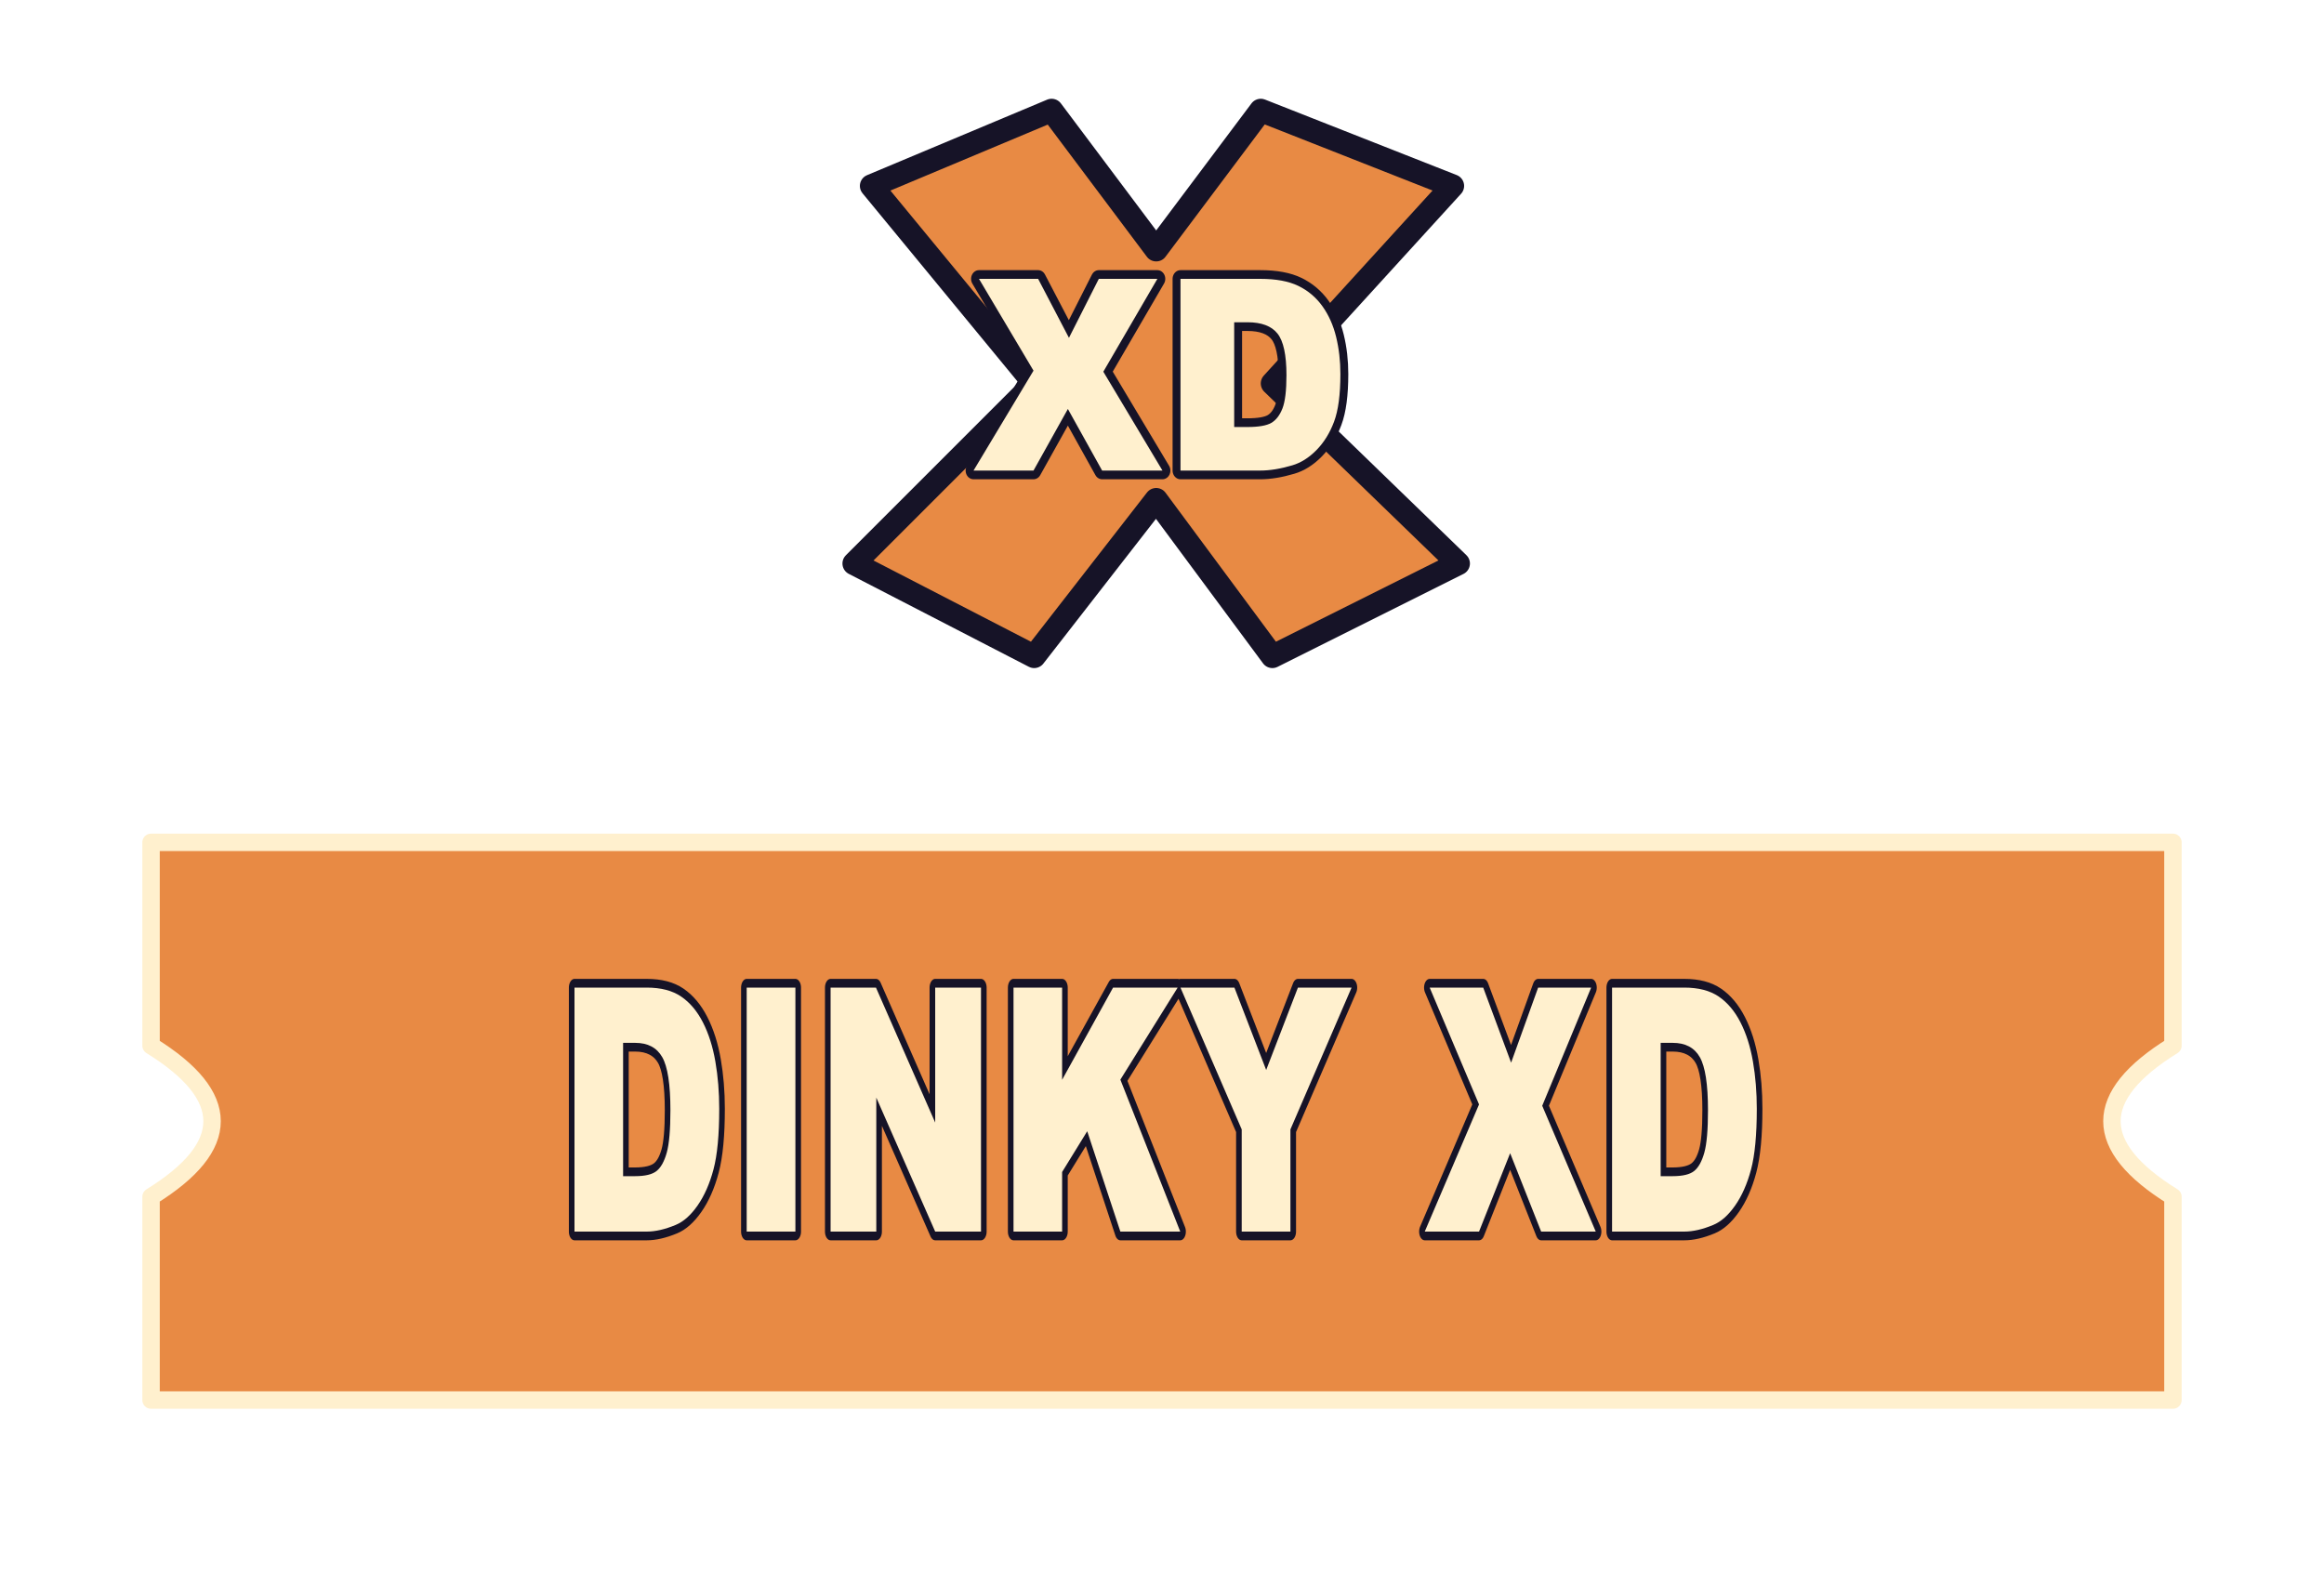
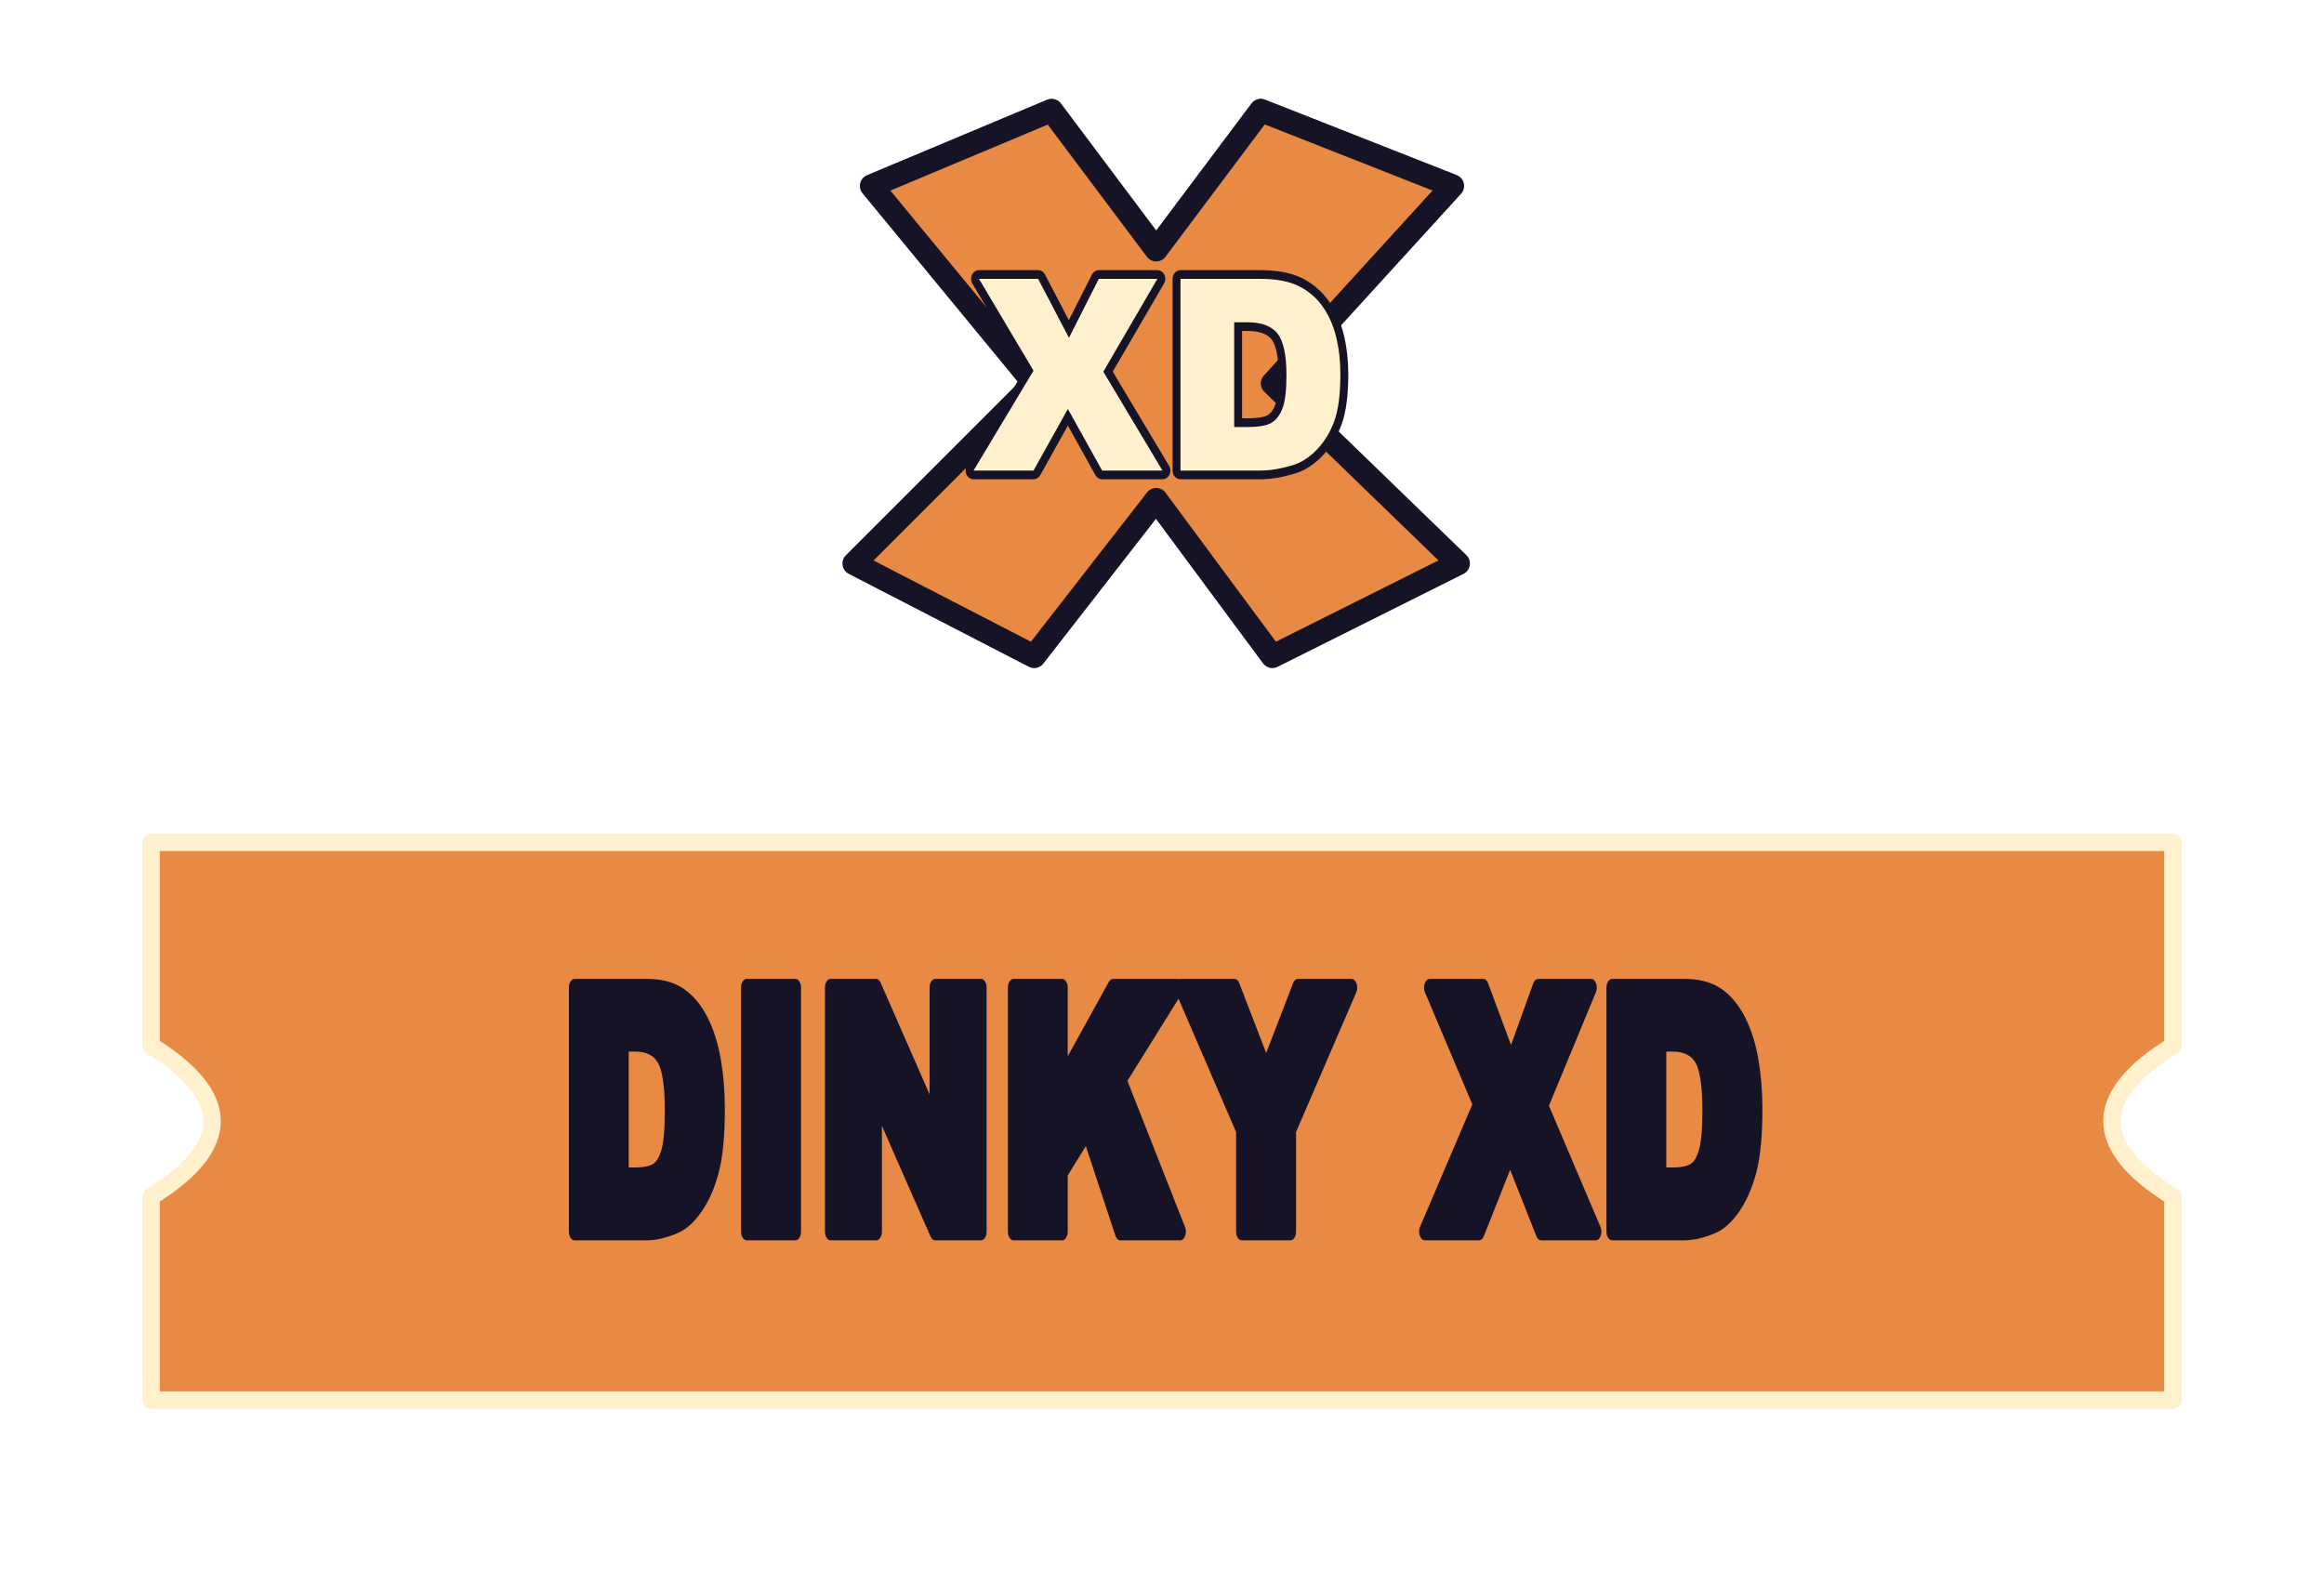
<svg xmlns="http://www.w3.org/2000/svg" viewBox="0 0 400 270" width="400" height="270">
  <g transform="translate(136 2)">
    <path d="m14 30 31-13 18 24 18-24 33 13-31 34 32 31-32 16-20-27-21 27-31-16 31-31Z" fill="#E88A44" stroke="#161327" stroke-width="4" stroke-linejoin="round" stroke-linecap="round" />
    <g transform="translate(31.5 79) scale(0.02040176 -0.02251023)">
      <path d="M49 1466H548L808 1015L1060 1466H1554L1098 756L1597 0H1088L799 471L509 0H3L509 764ZM1749 1466H2422Q2621 1466 2743.5 1412.0Q2866 1358 2946.0 1257.0Q3026 1156 3062.0 1022.0Q3098 888 3098 738Q3098 503 3044.5 373.5Q2991 244 2896.0 156.5Q2801 69 2692 40Q2543 0 2422 0H1749ZM2202 1134V333H2313Q2455 333 2515.0 364.5Q2575 396 2609.0 474.5Q2643 553 2643 729Q2643 962 2567.0 1048.0Q2491 1134 2315 1134Z" fill="none" stroke="#161327" stroke-width="133.273" stroke-linejoin="round" />
      <path d="M49 1466H548L808 1015L1060 1466H1554L1098 756L1597 0H1088L799 471L509 0H3L509 764ZM1749 1466H2422Q2621 1466 2743.5 1412.0Q2866 1358 2946.0 1257.0Q3026 1156 3062.0 1022.0Q3098 888 3098 738Q3098 503 3044.5 373.5Q2991 244 2896.0 156.5Q2801 69 2692 40Q2543 0 2422 0H1749ZM2202 1134V333H2313Q2455 333 2515.0 364.5Q2575 396 2609.0 474.5Q2643 553 2643 729Q2643 962 2567.0 1048.0Q2491 1134 2315 1134Z" fill="#FFF0CE" />
    </g>
  </g>
  <path d="M26 145h348v35q-21 13 0 26v35H26v-35q21-13 0-26Z" fill="#E88A44" stroke="#FFF0CE" stroke-width="3" stroke-linejoin="round" stroke-linecap="round" />
  <g transform="translate(96.0 212) scale(0.01846591 -0.02864939)">
    <path d="M156 1466H829Q1028 1466 1150.5 1412.0Q1273 1358 1353.0 1257.0Q1433 1156 1469.0 1022.0Q1505 888 1505 738Q1505 503 1451.5 373.5Q1398 244 1303.0 156.5Q1208 69 1099 40Q950 0 829 0H156ZM609 1134V333H720Q862 333 922.0 364.5Q982 396 1016.0 474.5Q1050 553 1050 729Q1050 962 974.0 1048.0Q898 1134 722 1134ZM1761 1466H2215V0H1761ZM2543 1466H2966L3518 655V1466H3945V0H3518L2969 805V0H2543ZM4248 1466H4701V912L5176 1466H5778L5244 913L5802 0H5244L4935 603L4701 358V0H4248ZM5804 1466H6307L6603 971L6899 1466H7399L6829 614V0H6375V614ZM8127 1466H8626L8886 1015L9138 1466H9632L9176 756L9675 0H9166L8877 471L8587 0H8081L8587 764ZM9827 1466H10500Q10699 1466 10821.5 1412.0Q10944 1358 11024.0 1257.0Q11104 1156 11140.0 1022.0Q11176 888 11176 738Q11176 503 11122.5 373.5Q11069 244 10974.0 156.5Q10879 69 10770 40Q10621 0 10500 0H9827ZM10280 1134V333H10391Q10533 333 10593.0 364.5Q10653 396 10687.0 474.5Q10721 553 10721 729Q10721 962 10645.0 1048.0Q10569 1134 10393 1134Z" fill="none" stroke="#161327" stroke-width="104.714" stroke-linejoin="round" />
-     <path d="M156 1466H829Q1028 1466 1150.5 1412.0Q1273 1358 1353.0 1257.0Q1433 1156 1469.0 1022.0Q1505 888 1505 738Q1505 503 1451.5 373.5Q1398 244 1303.0 156.5Q1208 69 1099 40Q950 0 829 0H156ZM609 1134V333H720Q862 333 922.0 364.5Q982 396 1016.0 474.5Q1050 553 1050 729Q1050 962 974.0 1048.0Q898 1134 722 1134ZM1761 1466H2215V0H1761ZM2543 1466H2966L3518 655V1466H3945V0H3518L2969 805V0H2543ZM4248 1466H4701V912L5176 1466H5778L5244 913L5802 0H5244L4935 603L4701 358V0H4248ZM5804 1466H6307L6603 971L6899 1466H7399L6829 614V0H6375V614ZM8127 1466H8626L8886 1015L9138 1466H9632L9176 756L9675 0H9166L8877 471L8587 0H8081L8587 764ZM9827 1466H10500Q10699 1466 10821.5 1412.0Q10944 1358 11024.0 1257.0Q11104 1156 11140.0 1022.0Q11176 888 11176 738Q11176 503 11122.5 373.5Q11069 244 10974.0 156.5Q10879 69 10770 40Q10621 0 10500 0H9827ZM10280 1134V333H10391Q10533 333 10593.0 364.5Q10653 396 10687.0 474.5Q10721 553 10721 729Q10721 962 10645.0 1048.0Q10569 1134 10393 1134Z" fill="#FFF0CE" />
+     <path d="M156 1466H829Q1028 1466 1150.5 1412.0Q1273 1358 1353.0 1257.0Q1433 1156 1469.0 1022.0Q1505 888 1505 738Q1505 503 1451.5 373.5Q1398 244 1303.0 156.5Q1208 69 1099 40Q950 0 829 0H156ZM609 1134V333H720Q862 333 922.0 364.5Q982 396 1016.0 474.5Q1050 553 1050 729Q1050 962 974.0 1048.0Q898 1134 722 1134ZM1761 1466H2215V0H1761ZM2543 1466H2966L3518 655V1466H3945V0H3518L2969 805V0H2543ZM4248 1466H4701V912L5176 1466H5778L5244 913L5802 0H5244L4935 603L4701 358V0H4248ZM5804 1466H6307L6603 971L6899 1466H7399L6829 614V0H6375V614ZM8127 1466H8626L8886 1015L9138 1466H9632L9176 756L9675 0H9166L8877 471L8587 0H8081L8587 764ZM9827 1466H10500Q10699 1466 10821.5 1412.0Q10944 1358 11024.0 1257.0Q11104 1156 11140.0 1022.0Q11176 888 11176 738Q11176 503 11122.5 373.5Q11069 244 10974.0 156.5Q10879 69 10770 40Q10621 0 10500 0H9827ZM10280 1134V333H10391Q10533 333 10593.0 364.5Q10653 396 10687.0 474.5Q10721 553 10721 729Q10721 962 10645.0 1048.0Q10569 1134 10393 1134Z" fill="#161327" />
  </g>
</svg>
